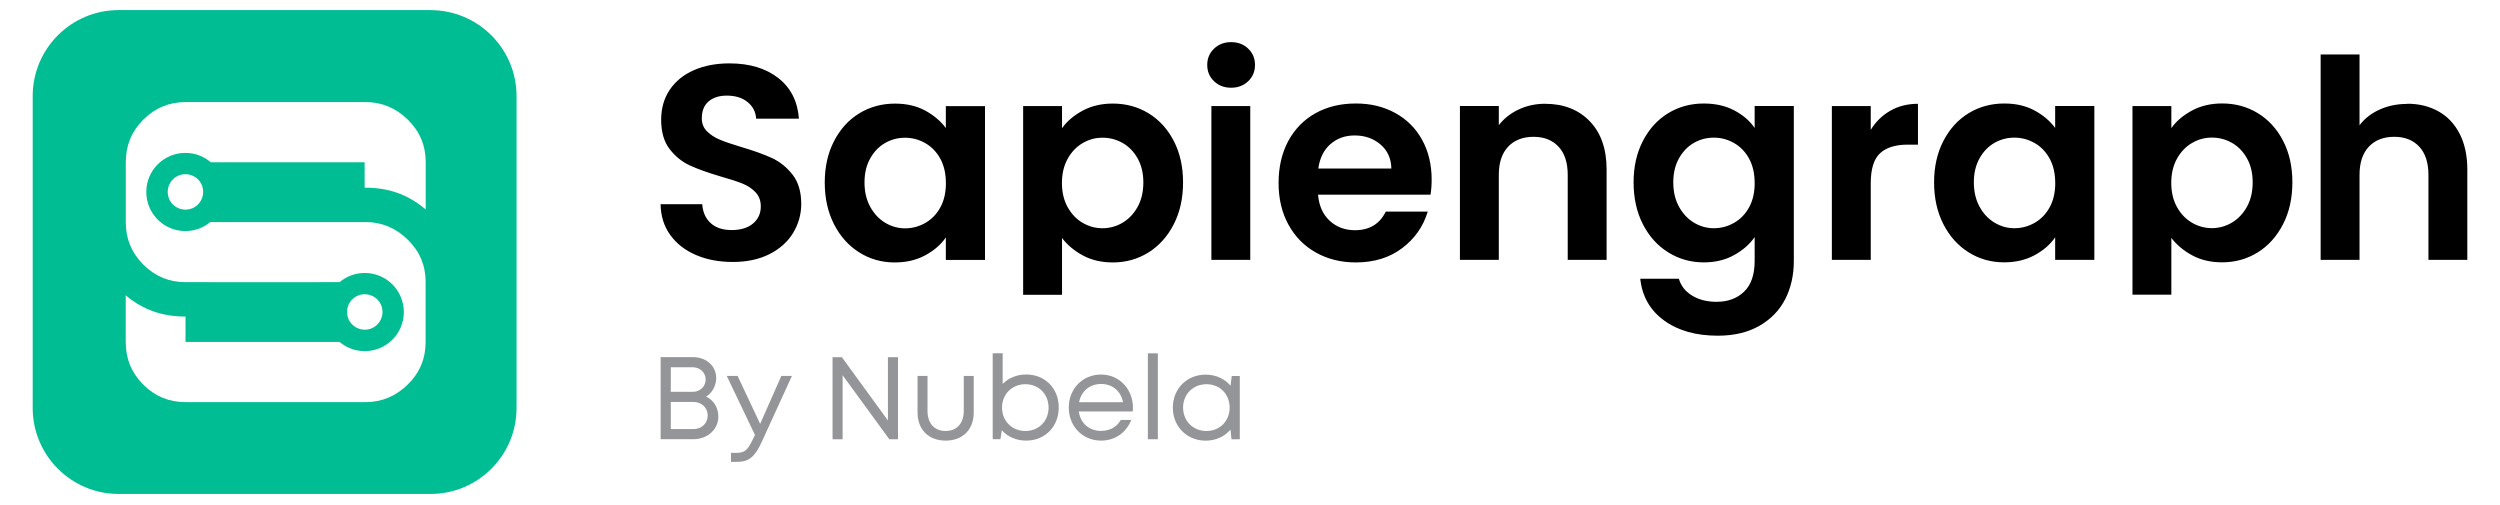
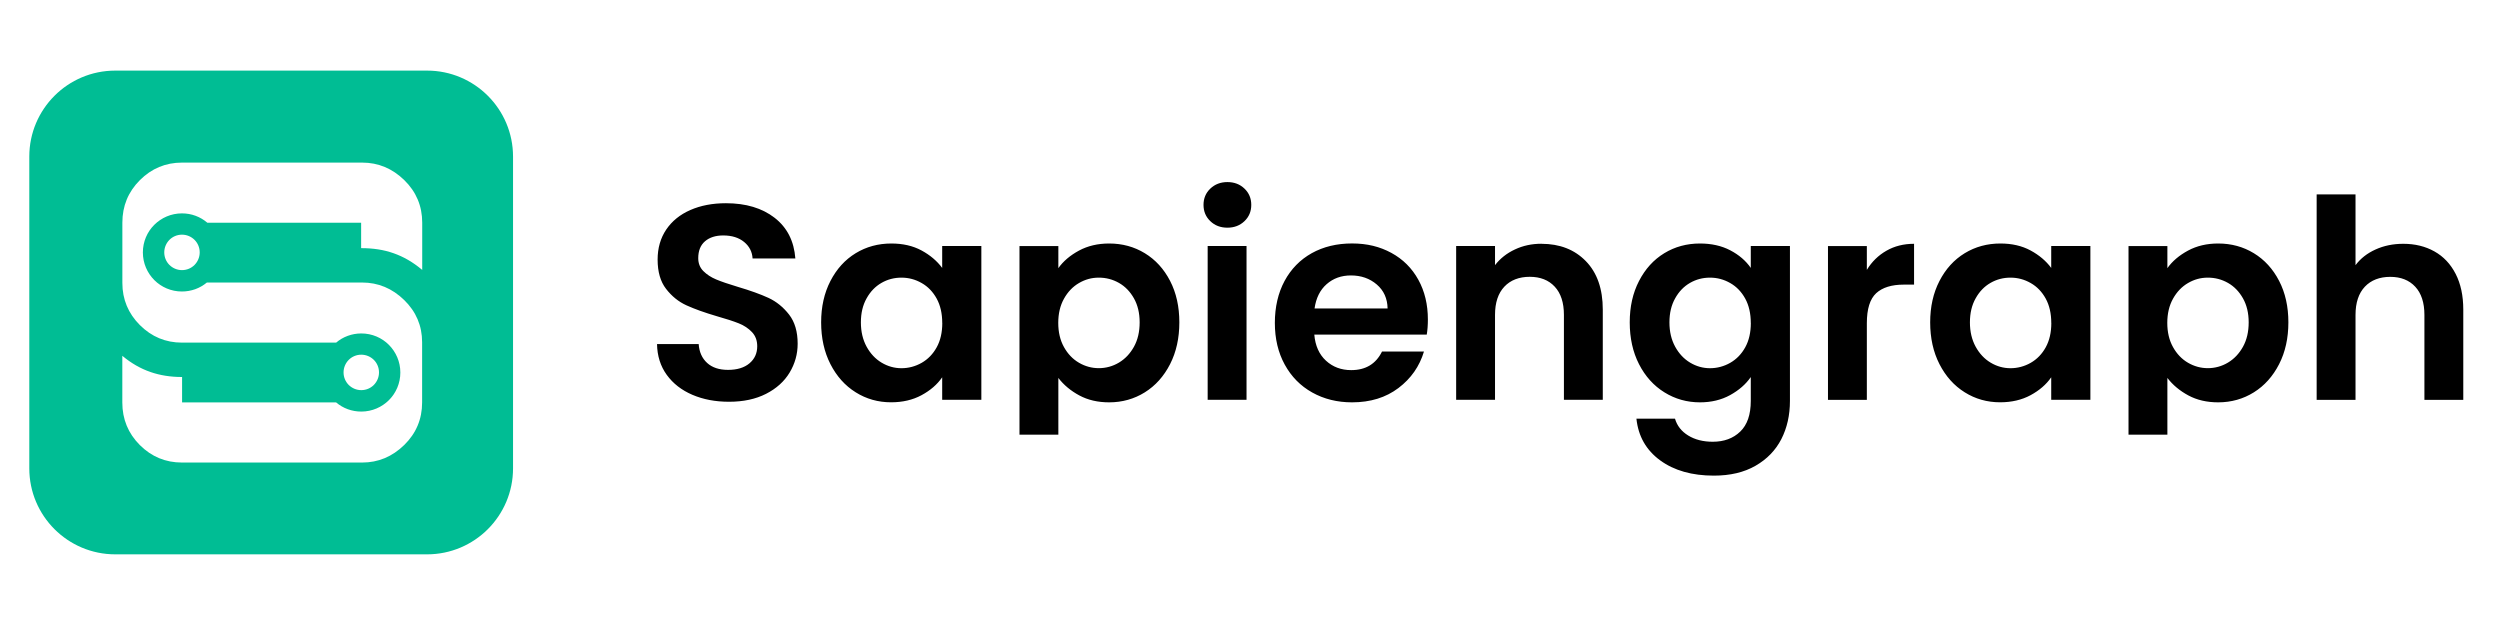
- <svg xmlns="http://www.w3.org/2000/svg" id="a" width="248" height="50" viewBox="0 0 248 50">
-   <g id="b">
-     <g>
-       <path d="M72.667,25.986c-1.342,0-2.549-.228-3.624-.688s-1.923-1.119-2.549-1.982-.945-1.885-.964-3.057h4.133c.053,.79,.334,1.415,.838,1.875s1.197,.688,2.078,.688,1.609-.213,2.122-.649c.513-.431,.77-.998,.77-1.696,0-.572-.175-1.037-.523-1.405s-.785-.659-1.308-.867-1.245-.446-2.161-.702c-1.25-.368-2.263-.732-3.043-1.09s-1.449-.901-2.011-1.628c-.562-.727-.838-1.696-.838-2.907,0-1.139,.286-2.132,.853-2.975,.572-.843,1.366-1.492,2.398-1.943,1.027-.451,2.204-.673,3.527-.673,1.982,0,3.595,.484,4.835,1.449s1.923,2.311,2.054,4.036h-4.244c-.039-.659-.315-1.206-.838-1.638s-1.216-.649-2.078-.649c-.751,0-1.357,.194-1.802,.577-.451,.388-.673,.945-.673,1.681,0,.513,.17,.94,.509,1.279s.761,.615,1.269,.829,1.216,.455,2.136,.732c1.25,.368,2.267,.736,3.057,1.1,.79,.368,1.468,.921,2.04,1.652,.572,.736,.853,1.701,.853,2.893,0,1.027-.267,1.982-.799,2.868-.533,.882-1.313,1.584-2.34,2.107s-2.248,.785-3.663,.785h-.014v0Zm9.148-7.883c0-1.541,.305-2.912,.921-4.104s1.449-2.112,2.505-2.757c1.056-.644,2.238-.964,3.542-.964,1.139,0,2.136,.228,2.989,.688,.853,.46,1.536,1.037,2.054,1.735v-2.175h3.886v15.262h-3.886v-2.233c-.494,.717-1.182,1.308-2.054,1.778-.872,.47-1.88,.702-3.018,.702-1.284,0-2.457-.329-3.513-.993s-1.89-1.594-2.505-2.796-.921-2.587-.921-4.147h0v.005h0Zm12.016,.053c0-.935-.184-1.74-.552-2.413-.368-.668-.863-1.187-1.487-1.541-.625-.359-1.294-.538-2.011-.538s-1.376,.175-1.982,.523-1.1,.858-1.473,1.531c-.378,.668-.567,1.463-.567,2.384s.189,1.72,.567,2.413c.378,.688,.872,1.216,1.487,1.584s1.274,.552,1.972,.552,1.386-.179,2.011-.538,1.119-.872,1.487-1.541c.368-.668,.552-1.473,.552-2.413h0l-.005-.005h0v-0Zm11.517-5.431c.494-.698,1.182-1.279,2.054-1.749s1.87-.702,2.989-.702c1.303,0,2.486,.32,3.542,.964s1.89,1.555,2.505,2.742,.921,2.558,.921,4.118-.305,2.946-.921,4.147-1.449,2.136-2.505,2.796-2.238,.993-3.542,.993c-1.119,0-2.107-.228-2.96-.688-.853-.46-1.546-1.037-2.078-1.735v5.63h-3.857V10.525h3.857v2.204h0l-.005-.005h0Zm8.072,5.373c0-.921-.189-1.715-.567-2.384-.378-.668-.872-1.182-1.487-1.531s-1.279-.523-1.996-.523-1.357,.179-1.972,.538-1.11,.877-1.487,1.555-.567,1.478-.567,2.398,.189,1.72,.567,2.398,.872,1.197,1.487,1.555c.615,.359,1.274,.538,1.972,.538s1.381-.184,1.996-.552,1.11-.891,1.487-1.57,.567-1.487,.567-2.423h0v.001Zm8.707-9.395c-.678,0-1.245-.213-1.696-.649-.451-.431-.673-.969-.673-1.613s.223-1.182,.673-1.613,1.018-.649,1.696-.649,1.245,.213,1.696,.649c.451,.431,.673,.969,.673,1.613s-.223,1.182-.673,1.613-1.013,.649-1.696,.649Zm1.899,1.817v15.262h-3.857V10.521h3.857v-.001Zm17.994,7.302c0,.552-.039,1.047-.112,1.487h-11.158c.092,1.105,.479,1.967,1.158,2.592,.678,.625,1.516,.935,2.505,.935,1.434,0,2.452-.615,3.057-1.846h4.162c-.441,1.468-1.284,2.679-2.534,3.624-1.25,.945-2.781,1.419-4.603,1.419-1.468,0-2.786-.325-3.954-.979s-2.074-1.575-2.728-2.771c-.654-1.192-.979-2.573-.979-4.133s.32-2.965,.964-4.162c.644-1.192,1.546-2.112,2.699-2.757,1.158-.644,2.491-.964,3.997-.964s2.752,.315,3.9,.935c1.148,.625,2.04,1.512,2.675,2.66,.635,1.148,.95,2.466,.95,3.954h0v.005h.001v-0Zm-3.997-1.105c-.019-.993-.378-1.788-1.076-2.384s-1.55-.896-2.563-.896c-.955,0-1.759,.291-2.413,.867s-1.052,1.381-1.197,2.413c0,0,7.248,0,7.248,0Zm15.262-6.42c1.817,0,3.29,.572,4.409,1.72s1.681,2.752,1.681,4.806v8.954h-3.857v-8.43c0-1.211-.305-2.146-.911-2.796-.605-.654-1.434-.979-2.481-.979s-1.904,.325-2.519,.979-.925,1.584-.925,2.796v8.43h-3.857V10.516h3.857v1.899c.513-.664,1.173-1.182,1.972-1.555,.799-.378,1.677-.567,2.631-.567h0v.005l.001-0h-0Zm15.732-.029c1.139,0,2.141,.223,3.004,.673s1.546,1.032,2.04,1.749v-2.175h3.886v15.373c0,1.415-.286,2.675-.853,3.789-.572,1.11-1.424,1.991-2.563,2.645s-2.515,.979-4.133,.979c-2.166,0-3.944-.504-5.329-1.516s-2.17-2.389-2.355-4.133h3.828c.203,.698,.639,1.255,1.308,1.667,.668,.412,1.482,.62,2.437,.62,1.119,0,2.03-.334,2.728-1.008,.698-.668,1.047-1.686,1.047-3.043v-2.369c-.494,.717-1.182,1.313-2.054,1.793s-1.87,.717-2.989,.717c-1.284,0-2.461-.329-3.527-.993-1.066-.659-1.904-1.594-2.519-2.796-.615-1.202-.921-2.587-.921-4.147s.305-2.912,.921-4.104,1.449-2.112,2.505-2.757c1.056-.644,2.238-.964,3.542-.964h0l0-0h-0Zm5.044,7.878c0-.935-.184-1.74-.552-2.413-.368-.668-.863-1.187-1.487-1.541-.625-.359-1.294-.538-2.011-.538s-1.376,.175-1.982,.523-1.1,.858-1.473,1.531c-.378,.668-.567,1.463-.567,2.384s.189,1.72,.567,2.413c.378,.688,.872,1.216,1.487,1.584s1.274,.552,1.972,.552,1.386-.179,2.011-.538,1.119-.872,1.487-1.541,.552-1.473,.552-2.413h0l-.005-.005h0v-0Zm11.516-5.262c.494-.809,1.143-1.444,1.943-1.899,.799-.46,1.715-.688,2.742-.688v4.051h-1.017c-1.211,0-2.127,.286-2.742,.853-.615,.572-.925,1.56-.925,2.975v7.606h-3.857V10.521h3.857v2.369h0v-.005h0Zm6.284,5.208c0-1.541,.305-2.912,.921-4.104s1.449-2.112,2.505-2.757c1.056-.644,2.238-.964,3.542-.964,1.139,0,2.136,.228,2.989,.688,.853,.46,1.536,1.037,2.054,1.735v-2.175h3.886v15.262h-3.886v-2.233c-.494,.717-1.182,1.308-2.054,1.778-.872,.47-1.88,.702-3.018,.702-1.284,0-2.457-.329-3.513-.993s-1.89-1.594-2.505-2.796c-.615-1.202-.921-2.587-.921-4.147h0v.005h0Zm12.016,.053c0-.935-.184-1.74-.552-2.413-.368-.668-.863-1.187-1.487-1.541-.625-.359-1.294-.538-2.011-.538s-1.376,.175-1.982,.523-1.1,.858-1.473,1.531c-.378,.668-.567,1.463-.567,2.384s.189,1.72,.567,2.413c.378,.688,.872,1.216,1.487,1.584s1.274,.552,1.972,.552,1.386-.179,2.011-.538,1.119-.872,1.487-1.541,.552-1.473,.552-2.413h0l-.005-.005h0v-0Zm11.516-5.431c.494-.698,1.182-1.279,2.054-1.749s1.87-.702,2.989-.702c1.303,0,2.486,.32,3.542,.964s1.89,1.555,2.505,2.742c.615,1.187,.921,2.558,.921,4.118s-.305,2.946-.921,4.147-1.449,2.136-2.505,2.796c-1.056,.659-2.238,.993-3.542,.993-1.119,0-2.107-.228-2.96-.688s-1.546-1.037-2.078-1.735v5.63h-3.857V10.525h3.857v2.204h0l-.005-.015v-0Zm8.072,5.373c0-.921-.189-1.715-.567-2.384s-.872-1.182-1.487-1.531c-.615-.349-1.279-.523-1.996-.523s-1.357,.179-1.972,.538c-.615,.359-1.11,.877-1.487,1.555s-.567,1.478-.567,2.398,.189,1.72,.567,2.398,.872,1.197,1.487,1.555c.615,.359,1.274,.538,1.972,.538s1.381-.184,1.996-.552,1.11-.891,1.487-1.57,.567-1.487,.567-2.423h0v.001Zm15.344-7.796c1.158,0,2.185,.252,3.086,.756,.901,.504,1.604,1.25,2.107,2.233,.504,.984,.756,2.161,.756,3.542v8.954h-3.857v-8.43c0-1.211-.305-2.146-.911-2.796-.605-.654-1.434-.979-2.481-.979s-1.904,.325-2.519,.979c-.615,.654-.925,1.584-.925,2.796v8.43h-3.857V5.404h3.857v7.025c.494-.664,1.158-1.182,1.982-1.555,.829-.378,1.744-.567,2.757-.567h0l.005-.015h.001v-0Z" fill-rule="evenodd" />
-       <g>
-         <path d="M70.041,39.349c.751,.325,1.216,1.09,1.216,1.982,0,1.264-1.066,2.238-2.466,2.238h-3.256v-8.14h3.217c1.332,0,2.296,.891,2.296,2.078,0,.732-.393,1.478-1.003,1.841h-.005s0,0,0,0Zm-1.313-2.917h-2.185v2.437h2.19c.722,0,1.269-.543,1.269-1.221s-.557-1.216-1.274-1.216v0h-0Zm.053,6.134c.814,0,1.424-.567,1.424-1.347s-.61-1.347-1.419-1.347h-2.243v2.694h2.238v0Z" fill="#939598" />
-         <path d="M78.559,37.294l-2.994,6.541c-.678,1.487-1.274,1.982-2.461,1.982h-.591v-.891h.509c.838,0,1.139-.257,1.643-1.308l.228-.47-2.796-5.853h1.076l2.233,4.753,2.103-4.753h1.052v0Z" fill="#939598" />
-         <path d="M89.082,35.434v8.14h-.863l-4.632-6.352v6.352h-.998v-8.14h.925l4.569,6.279v-6.279h.998Z" fill="#939598" />
-         <path d="M91.02,40.923v-3.629h.989v3.469c0,1.236,.688,1.991,1.798,1.991s1.798-.765,1.798-1.991v-3.469h.989v3.629c0,1.686-1.085,2.786-2.786,2.786s-2.786-1.1-2.786-2.786h-.001Z" fill="#939598" />
-         <path d="M105.027,40.434c0,1.87-1.347,3.275-3.237,3.275-.984,0-1.831-.388-2.413-1.032l-.136,.891h-.765v-8.522h.989v3.038c.581-.586,1.39-.935,2.326-.935,1.894,0,3.237,1.395,3.237,3.275v.01l-0-0v0Zm-1.008,0c0-1.337-.969-2.321-2.301-2.321s-2.316,.998-2.316,2.321,.984,2.321,2.316,2.321,2.301-.984,2.301-2.321Z" fill="#939598" />
-         <path d="M112.372,40.817h-5.354c.155,1.163,1.022,1.928,2.209,1.928,.867,0,1.57-.407,1.957-1.085h1.042c-.533,1.294-1.638,2.049-2.999,2.049-1.822,0-3.203-1.405-3.203-3.28s1.381-3.275,3.203-3.275,3.164,1.468,3.164,3.304c0,.121-.01,.237-.019,.359h0v-0h-0Zm-5.329-.916h4.361c-.213-1.119-1.061-1.812-2.175-1.812s-1.982,.717-2.185,1.812Z" fill="#939598" />
-         <path d="M113.869,35.051h.989v8.522h-.989v-8.522Z" fill="#939598" />
-         <path d="M122.987,37.294v6.279h-.819l-.107-.95c-.581,.678-1.444,1.09-2.466,1.09-1.856,0-3.251-1.405-3.251-3.275s1.395-3.275,3.251-3.275c1.027,0,1.899,.417,2.476,1.1l.121-.964h.785l.01-.005v-0Zm-1.008,3.14c0-1.337-.969-2.321-2.301-2.321s-2.316,.998-2.316,2.321,.984,2.321,2.316,2.321,2.301-.984,2.301-2.321Z" fill="#939598" />
-       </g>
-     </g>
-   </g>
-   <path d="M42.711,1H11.775C7.061,1,3.243,4.823,3.243,9.532v30.936c0,4.714,3.823,8.532,8.532,8.532h30.935c4.714,0,8.532-3.823,8.532-8.532V9.537c0-4.714-3.823-8.532-8.532-8.532v-.005Zm-.484,19.773l-.024-.019c-.896-.751-1.822-1.284-2.815-1.633-.989-.349-2.045-.504-3.203-.504h-.015v-2.519c-2.621,0-15.242,.005-15.257,0-.344-.295-.741-.533-1.177-.693-.417-.155-.872-.237-1.347-.237-1.071,0-2.04,.436-2.742,1.134s-1.134,1.672-1.134,2.742,.436,2.04,1.134,2.742c.702,.702,1.672,1.134,2.742,1.134,.46,0,.906-.082,1.318-.228,.426-.155,.819-.383,1.158-.664,.01-.01,14.075,0,15.397,0,1.599,0,2.994,.581,4.181,1.74,.591,.577,1.037,1.216,1.332,1.914,.295,.698,.446,1.453,.446,2.267v5.984c0,.829-.15,1.594-.446,2.296s-.741,1.347-1.332,1.923-1.236,1.013-1.933,1.303-1.444,.436-2.243,.436H18.393c-1.628,0-3.018-.577-4.181-1.735-1.158-1.158-1.74-2.568-1.74-4.22v-4.637l.024,.019c.867,.722,1.783,1.245,2.757,1.584s2.015,.499,3.135,.499h.015v2.519c2.641,0,15.262-.01,15.281,0,.344,.291,.736,.523,1.168,.678,.412,.15,.863,.233,1.332,.233,1.071,0,2.04-.436,2.742-1.134,.702-.702,1.134-1.672,1.134-2.742s-.436-2.04-1.134-2.742-1.672-1.134-2.742-1.134c-.465,0-.916,.082-1.327,.233-.431,.155-.829,.388-1.168,.678-.015,.01-13.973,0-15.291,0-1.628,0-3.018-.581-4.181-1.74-.577-.577-1.013-1.216-1.303-1.914s-.436-1.453-.436-2.267v-5.984c0-1.657,.581-3.062,1.74-4.22,.577-.577,1.216-1.013,1.914-1.303,.698-.291,1.453-.436,2.267-.436h17.873c1.599,0,2.994,.581,4.181,1.74,.591,.577,1.037,1.221,1.332,1.923s.446,1.468,.446,2.296v4.69l-.005-.005,0,.001v-.001Zm-22.074-1.735c0,.484-.199,.926-.513,1.245-.32,.32-.761,.513-1.245,.513s-.926-.199-1.245-.513c-.32-.32-.513-.761-.513-1.245s.199-.926,.513-1.245c.32-.32,.761-.513,1.245-.513s.926,.199,1.245,.513c.32,.32,.513,.761,.513,1.245Zm14.274,11.909c0-.484,.199-.926,.513-1.245,.32-.32,.761-.513,1.245-.513s.926,.199,1.245,.513c.32,.32,.513,.761,.513,1.245s-.199,.926-.513,1.245c-.32,.32-.761,.513-1.245,.513s-.926-.199-1.245-.513c-.32-.32-.513-.761-.513-1.245Z" fill="#00bd94" />
+ <svg xmlns="http://www.w3.org/2000/svg" id="a" width="512" height="128" viewBox="0 0 512 128">
+   <path d="m149.29,82.28c-2.77,0-5.26-.47-7.48-1.42-2.22-.95-3.97-2.31-5.26-4.09-1.29-1.78-1.95-3.89-1.99-6.31h8.53c.11,1.63.69,2.92,1.73,3.87s2.47,1.42,4.29,1.42,3.32-.44,4.38-1.34c1.06-.89,1.59-2.06,1.59-3.5,0-1.18-.36-2.14-1.08-2.9-.72-.76-1.62-1.36-2.7-1.79s-2.57-.92-4.46-1.45c-2.58-.76-4.67-1.51-6.28-2.25-1.61-.74-2.99-1.86-4.15-3.36-1.16-1.5-1.73-3.5-1.73-6,0-2.35.59-4.4,1.76-6.14,1.18-1.74,2.82-3.08,4.95-4.01,2.12-.93,4.55-1.39,7.28-1.39,4.09,0,7.42,1,9.98,2.99s3.97,4.77,4.24,8.33h-8.76c-.08-1.36-.65-2.49-1.73-3.38s-2.51-1.34-4.29-1.34c-1.55,0-2.8.4-3.72,1.19-.93.8-1.39,1.95-1.39,3.47,0,1.06.35,1.94,1.05,2.64s1.57,1.27,2.62,1.71,2.51.94,4.41,1.51c2.58.76,4.68,1.52,6.31,2.27,1.63.76,3.03,1.9,4.21,3.41,1.18,1.52,1.76,3.51,1.76,5.97,0,2.12-.55,4.09-1.65,5.92-1.1,1.82-2.71,3.27-4.83,4.35-2.12,1.08-4.64,1.62-7.56,1.62h0Zm18.88-16.26c0-3.18.63-6.01,1.9-8.47,1.27-2.46,2.99-4.36,5.17-5.69,2.18-1.33,4.62-1.99,7.31-1.99,2.35,0,4.41.47,6.17,1.42s3.17,2.14,4.24,3.58v-4.49h8.02v31.5h-8.02v-4.61c-1.02,1.48-2.44,2.7-4.24,3.67-1.8.97-3.88,1.45-6.23,1.45-2.65,0-5.07-.68-7.25-2.05-2.18-1.36-3.9-3.29-5.17-5.77-1.27-2.48-1.9-5.34-1.9-8.56h0Zm24.8.11c0-1.93-.38-3.59-1.14-4.98-.76-1.38-1.78-2.45-3.07-3.18-1.29-.74-2.67-1.11-4.15-1.11s-2.84.36-4.09,1.08c-1.25.72-2.27,1.77-3.04,3.16-.78,1.38-1.17,3.02-1.17,4.92s.39,3.55,1.17,4.98c.78,1.42,1.8,2.51,3.07,3.27s2.63,1.14,4.07,1.14,2.86-.37,4.15-1.11c1.29-.74,2.31-1.8,3.07-3.18.76-1.38,1.14-3.04,1.14-4.98h0Zm23.77-11.2c1.02-1.44,2.44-2.64,4.24-3.61,1.8-.97,3.86-1.45,6.17-1.45,2.69,0,5.13.66,7.31,1.99,2.18,1.33,3.9,3.21,5.17,5.66s1.9,5.28,1.9,8.5-.63,6.08-1.9,8.56-2.99,4.41-5.17,5.77c-2.18,1.36-4.62,2.05-7.31,2.05-2.31,0-4.35-.47-6.11-1.42-1.76-.95-3.19-2.14-4.29-3.58v11.62h-7.96v-38.63h7.96v4.55h0Zm16.66,11.09c0-1.9-.39-3.54-1.17-4.92-.78-1.38-1.8-2.44-3.07-3.16-1.27-.72-2.64-1.08-4.12-1.08s-2.8.37-4.07,1.11-2.29,1.81-3.07,3.21c-.78,1.4-1.17,3.05-1.17,4.95s.39,3.55,1.17,4.95,1.8,2.47,3.07,3.21c1.27.74,2.63,1.11,4.07,1.11s2.85-.38,4.12-1.14,2.29-1.84,3.07-3.24c.78-1.4,1.17-3.07,1.17-5h0Zm17.97-19.39c-1.4,0-2.57-.44-3.5-1.34-.93-.89-1.39-2-1.39-3.33s.46-2.44,1.39-3.33c.93-.89,2.1-1.34,3.5-1.34s2.57.44,3.5,1.34c.93.89,1.39,2,1.39,3.33s-.46,2.44-1.39,3.33c-.93.89-2.09,1.34-3.5,1.34Zm3.92,3.75v31.5h-7.96v-31.5h7.96Zm37.14,15.07c0,1.14-.08,2.16-.23,3.07h-23.03c.19,2.28.99,4.06,2.39,5.35,1.4,1.29,3.13,1.93,5.17,1.93,2.96,0,5.06-1.27,6.31-3.81h8.59c-.91,3.03-2.65,5.53-5.23,7.48-2.58,1.95-5.74,2.93-9.5,2.93-3.03,0-5.75-.67-8.16-2.02-2.41-1.35-4.28-3.25-5.63-5.72-1.35-2.46-2.02-5.31-2.02-8.53s.66-6.12,1.99-8.59c1.33-2.46,3.19-4.36,5.57-5.69,2.39-1.33,5.14-1.99,8.25-1.99s5.68.65,8.05,1.93c2.37,1.29,4.21,3.12,5.52,5.49,1.31,2.37,1.96,5.09,1.96,8.16h0Zm-8.25-2.27c-.04-2.05-.78-3.69-2.22-4.92-1.44-1.23-3.2-1.85-5.29-1.85-1.97,0-3.63.6-4.98,1.79-1.35,1.19-2.17,2.85-2.47,4.98h14.96,0Zm31.5-13.25c3.75,0,6.79,1.18,9.1,3.55,2.31,2.37,3.47,5.68,3.47,9.92v18.48h-7.96v-17.4c0-2.5-.63-4.43-1.88-5.77-1.25-1.35-2.96-2.02-5.12-2.02s-3.93.67-5.2,2.02c-1.27,1.35-1.91,3.27-1.91,5.77v17.4h-7.96v-31.5h7.96v3.92c1.06-1.37,2.42-2.44,4.07-3.21,1.65-.78,3.46-1.17,5.43-1.17h0Zm32.47-.06c2.35,0,4.42.46,6.2,1.39,1.78.93,3.19,2.13,4.21,3.61v-4.49h8.02v31.73c0,2.92-.59,5.52-1.76,7.82-1.18,2.29-2.94,4.11-5.29,5.46-2.35,1.35-5.19,2.02-8.53,2.02-4.47,0-8.14-1.04-11-3.13-2.86-2.09-4.48-4.93-4.86-8.53h7.9c.42,1.44,1.32,2.59,2.7,3.44,1.38.85,3.06,1.28,5.03,1.28,2.31,0,4.19-.69,5.63-2.08,1.44-1.38,2.16-3.48,2.16-6.28v-4.89c-1.02,1.48-2.44,2.71-4.24,3.7-1.8.99-3.86,1.48-6.17,1.48-2.65,0-5.08-.68-7.28-2.05-2.2-1.36-3.93-3.29-5.2-5.77-1.27-2.48-1.9-5.34-1.9-8.56s.63-6.01,1.9-8.47c1.27-2.46,2.99-4.36,5.17-5.69,2.18-1.33,4.62-1.99,7.31-1.99h0Zm10.41,16.26c0-1.93-.38-3.59-1.14-4.98-.76-1.38-1.78-2.45-3.07-3.18-1.29-.74-2.67-1.11-4.15-1.11s-2.84.36-4.09,1.08c-1.25.72-2.27,1.77-3.04,3.16-.78,1.38-1.17,3.02-1.17,4.92s.39,3.55,1.17,4.98c.78,1.42,1.8,2.51,3.07,3.27s2.63,1.14,4.07,1.14,2.86-.37,4.15-1.11c1.29-.74,2.31-1.8,3.07-3.18.76-1.38,1.14-3.04,1.14-4.98h0Zm23.77-10.86c1.02-1.67,2.36-2.98,4.01-3.92,1.65-.95,3.54-1.42,5.66-1.42v8.36h-2.1c-2.5,0-4.39.59-5.66,1.76-1.27,1.18-1.91,3.22-1.91,6.14v15.7h-7.96v-31.5h7.96v4.89h0Zm12.97,10.75c0-3.18.63-6.01,1.9-8.47,1.27-2.46,2.99-4.36,5.17-5.69,2.18-1.33,4.62-1.99,7.31-1.99,2.35,0,4.41.47,6.17,1.42,1.76.95,3.17,2.14,4.24,3.58v-4.49h8.02v31.5h-8.02v-4.61c-1.02,1.48-2.44,2.7-4.24,3.67-1.8.97-3.88,1.45-6.23,1.45-2.65,0-5.07-.68-7.25-2.05-2.18-1.36-3.9-3.29-5.17-5.77-1.27-2.48-1.9-5.34-1.9-8.56h0Zm24.8.11c0-1.93-.38-3.59-1.14-4.98-.76-1.38-1.78-2.45-3.07-3.18-1.29-.74-2.67-1.11-4.15-1.11s-2.84.36-4.09,1.08c-1.25.72-2.27,1.77-3.04,3.16-.78,1.38-1.17,3.02-1.17,4.92s.39,3.55,1.17,4.98c.78,1.42,1.8,2.51,3.07,3.27s2.63,1.14,4.07,1.14,2.86-.37,4.15-1.11c1.29-.74,2.31-1.8,3.07-3.18.76-1.38,1.14-3.04,1.14-4.98h0Zm23.77-11.2c1.02-1.44,2.44-2.64,4.24-3.61,1.8-.97,3.86-1.45,6.17-1.45,2.69,0,5.13.66,7.31,1.99,2.18,1.33,3.9,3.21,5.17,5.66,1.27,2.45,1.9,5.28,1.9,8.5s-.63,6.08-1.9,8.56c-1.27,2.48-2.99,4.41-5.17,5.77-2.18,1.36-4.62,2.05-7.31,2.05-2.31,0-4.35-.47-6.11-1.42-1.76-.95-3.19-2.14-4.29-3.58v11.62h-7.96v-38.63h7.96v4.55h0Zm16.66,11.09c0-1.9-.39-3.54-1.17-4.92-.78-1.38-1.8-2.44-3.07-3.16-1.27-.72-2.64-1.08-4.12-1.08s-2.8.37-4.07,1.11c-1.27.74-2.29,1.81-3.07,3.21-.78,1.4-1.17,3.05-1.17,4.95s.39,3.55,1.17,4.95,1.8,2.47,3.07,3.21c1.27.74,2.63,1.11,4.07,1.11s2.85-.38,4.12-1.14,2.29-1.84,3.07-3.24c.78-1.4,1.17-3.07,1.17-5h0Zm31.67-16.09c2.39,0,4.51.52,6.37,1.56,1.86,1.04,3.31,2.58,4.35,4.61,1.04,2.03,1.56,4.46,1.56,7.31v18.48h-7.96v-17.4c0-2.5-.63-4.43-1.88-5.77-1.25-1.35-2.96-2.02-5.12-2.02s-3.93.67-5.2,2.02c-1.27,1.35-1.91,3.27-1.91,5.77v17.4h-7.96v-42.08h7.96v14.5c1.02-1.37,2.39-2.44,4.09-3.21,1.71-.78,3.6-1.17,5.69-1.17h0Z" fill-rule="evenodd" />
+   <path d="m87.46,14.46H23.61c-9.73,0-17.61,7.89-17.61,17.61v63.85c0,9.73,7.89,17.61,17.61,17.61h63.85c9.73,0,17.61-7.89,17.61-17.61v-63.85c0-9.73-7.89-17.61-17.61-17.61Zm-1,40.81l-.05-.04c-1.85-1.55-3.76-2.65-5.81-3.37-2.04-.72-4.22-1.04-6.61-1.04h-.03v-5.2c-5.41,0-31.46.01-31.49,0-.71-.61-1.53-1.1-2.43-1.43-.86-.32-1.8-.49-2.78-.49-2.21,0-4.21.9-5.66,2.34s-2.34,3.45-2.34,5.66.9,4.21,2.34,5.66c1.45,1.45,3.45,2.34,5.66,2.34.95,0,1.87-.17,2.72-.47.88-.32,1.69-.79,2.39-1.37.02-.02,29.05,0,31.78,0,3.3,0,6.18,1.2,8.63,3.59,1.22,1.19,2.14,2.51,2.75,3.95s.92,3,.92,4.68v12.35c0,1.71-.31,3.29-.92,4.74-.61,1.45-1.53,2.78-2.75,3.97-1.22,1.19-2.55,2.09-3.99,2.69-1.44.6-2.98.9-4.63.9h-36.89c-3.36,0-6.23-1.19-8.63-3.58-2.39-2.39-3.59-5.3-3.59-8.71v-9.57l.05.04c1.79,1.49,3.68,2.57,5.69,3.27,2.01.7,4.16,1.03,6.47,1.03h.03v5.2c5.45,0,31.5-.02,31.54,0,.71.6,1.52,1.08,2.41,1.4.85.31,1.78.48,2.75.48,2.21,0,4.21-.9,5.66-2.34,1.45-1.45,2.34-3.45,2.34-5.66s-.9-4.21-2.34-5.66-3.45-2.34-5.66-2.34c-.96,0-1.89.17-2.74.48-.89.32-1.71.8-2.41,1.4-.03.02-28.84,0-31.56,0-3.36,0-6.23-1.2-8.63-3.59-1.19-1.19-2.09-2.51-2.69-3.95-.6-1.44-.9-3-.9-4.68v-12.35c0-3.42,1.2-6.32,3.59-8.71,1.19-1.19,2.51-2.09,3.95-2.69,1.44-.6,3-.9,4.68-.9h36.89c3.3,0,6.18,1.2,8.63,3.59,1.22,1.19,2.14,2.52,2.75,3.97.61,1.45.92,3.03.92,4.74v9.68Zm-45.56-3.58c0,1-.41,1.91-1.06,2.57-.66.66-1.57,1.06-2.57,1.06s-1.91-.41-2.57-1.06c-.66-.66-1.06-1.57-1.06-2.57s.41-1.91,1.06-2.57c.66-.66,1.57-1.06,2.57-1.06s1.91.41,2.57,1.06c.66.66,1.06,1.57,1.06,2.57Zm29.46,24.58c0-1,.41-1.91,1.06-2.57.66-.66,1.57-1.06,2.57-1.06s1.91.41,2.57,1.06c.66.66,1.06,1.57,1.06,2.57s-.41,1.91-1.06,2.57c-.66.66-1.57,1.06-2.57,1.06s-1.91-.41-2.57-1.06c-.66-.66-1.06-1.57-1.06-2.57Z" fill="#00bd94" />
</svg>
